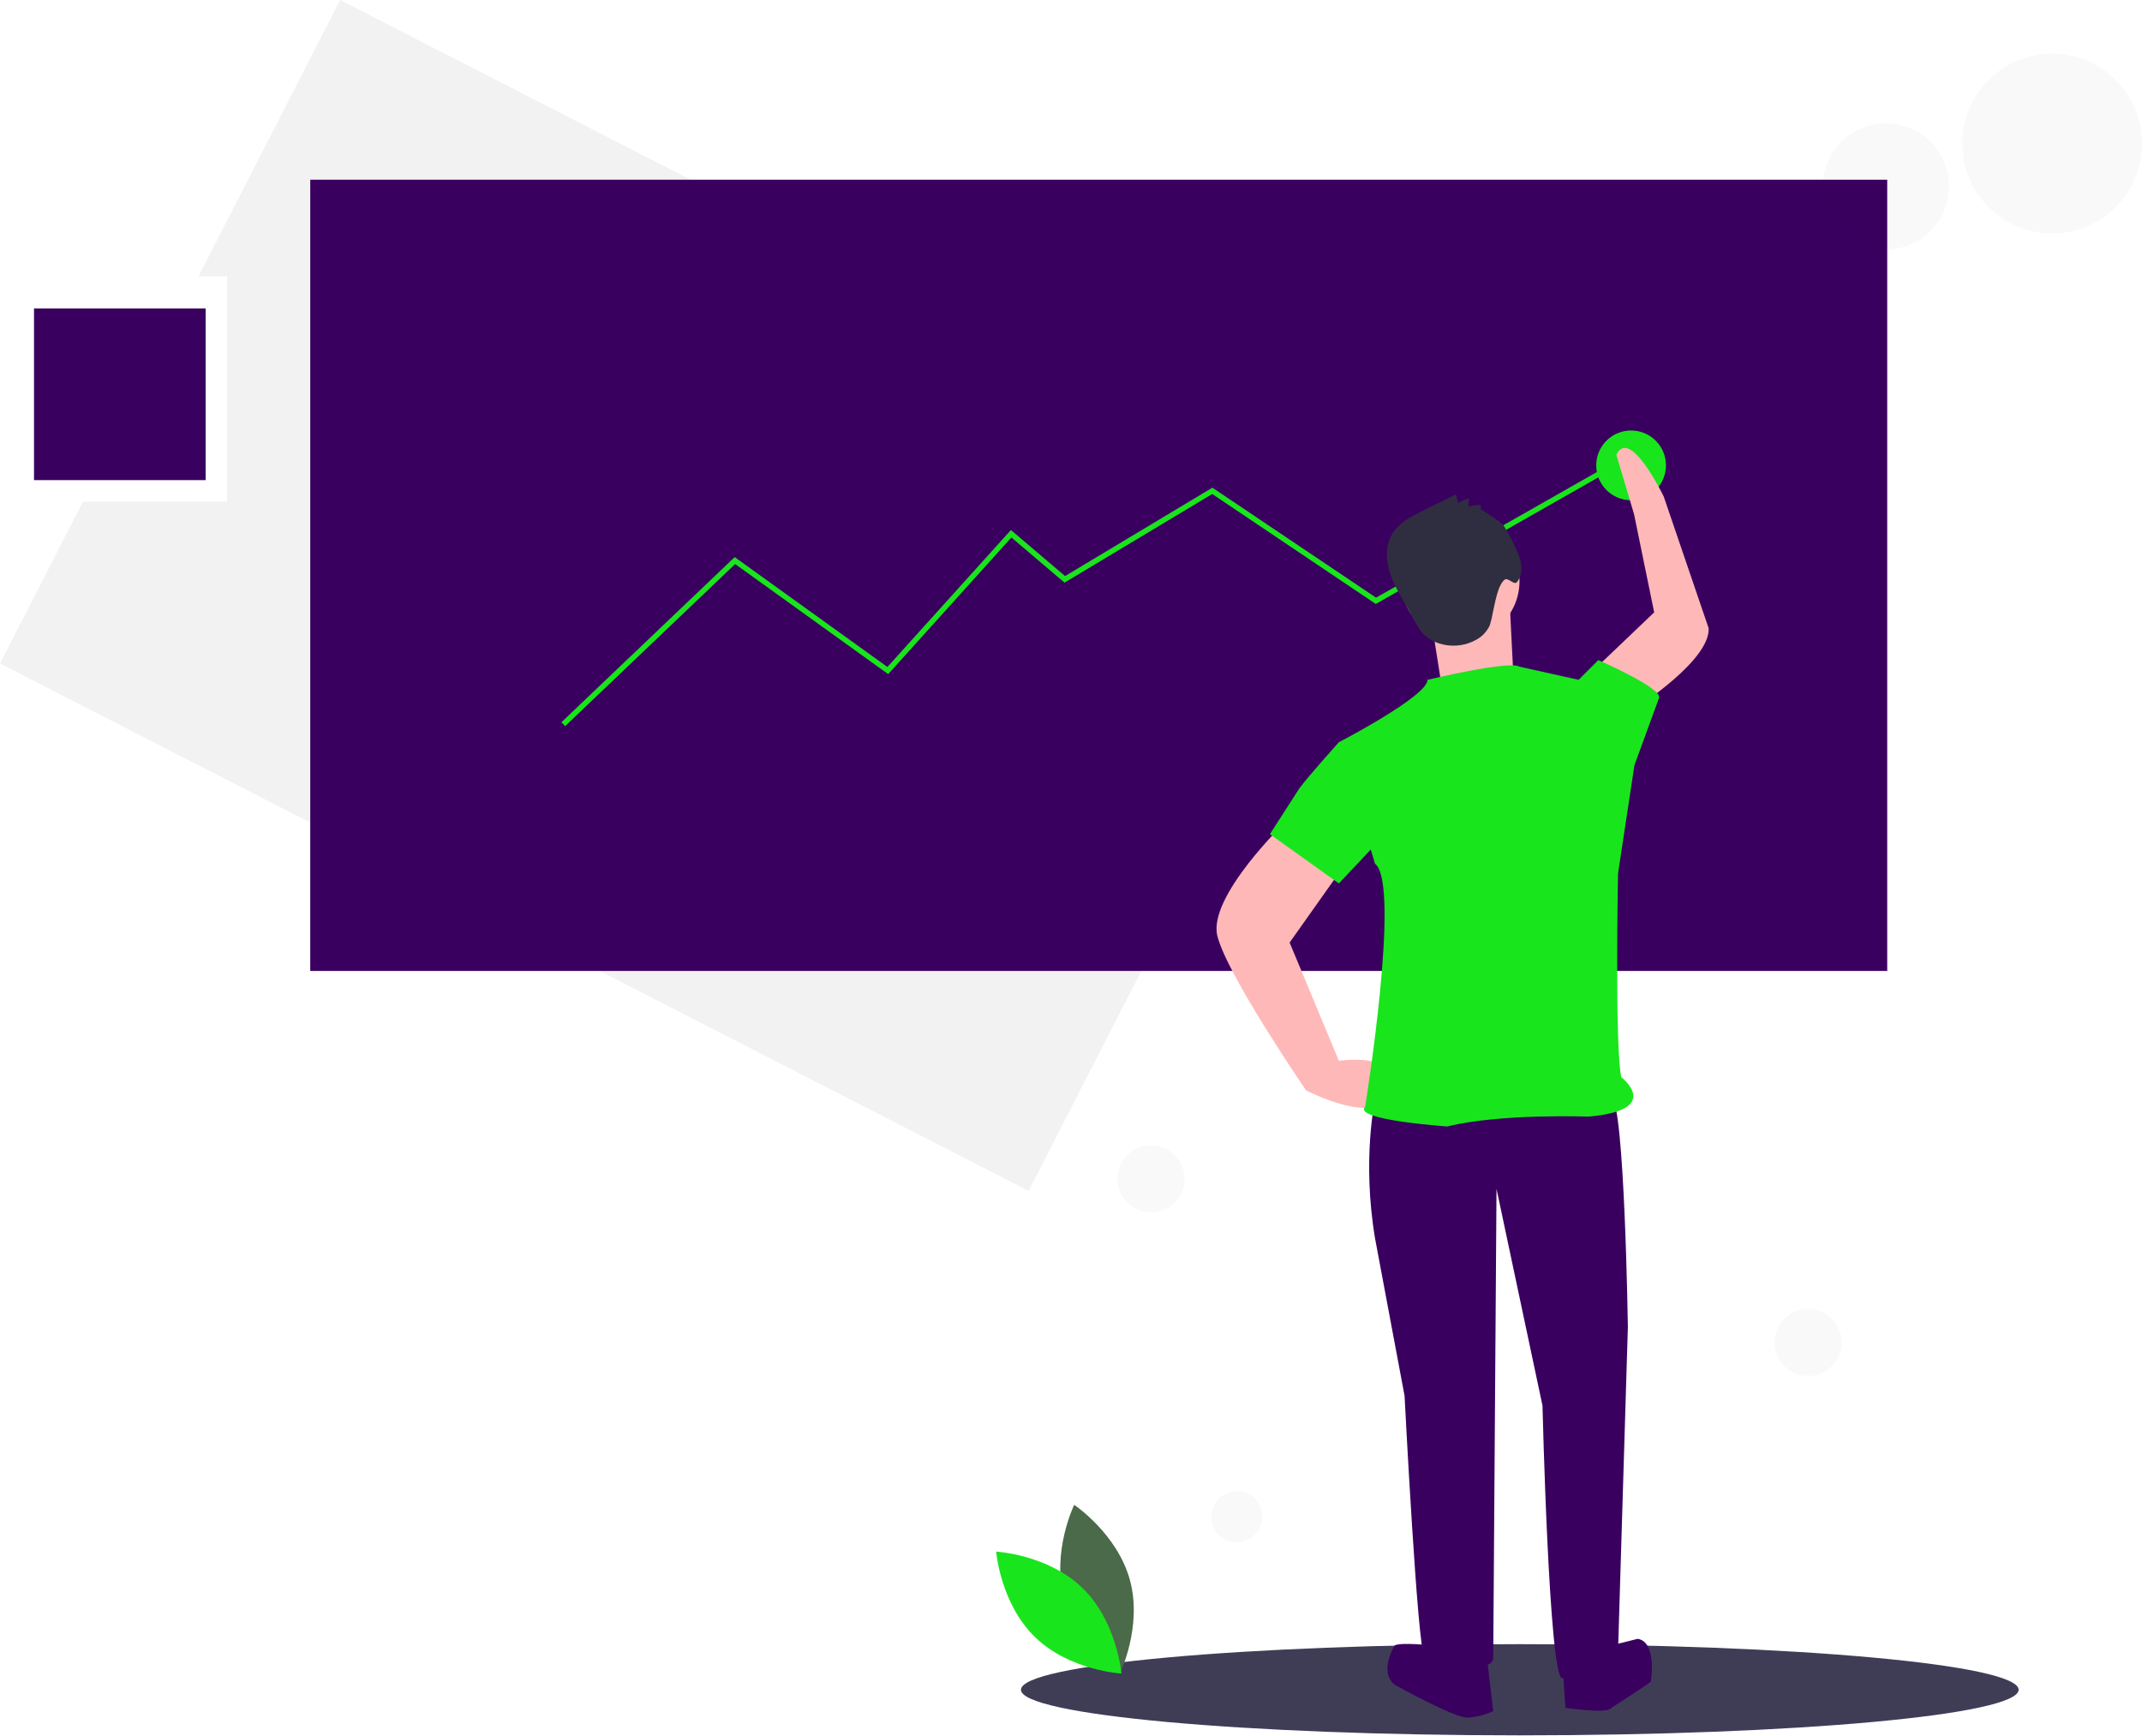
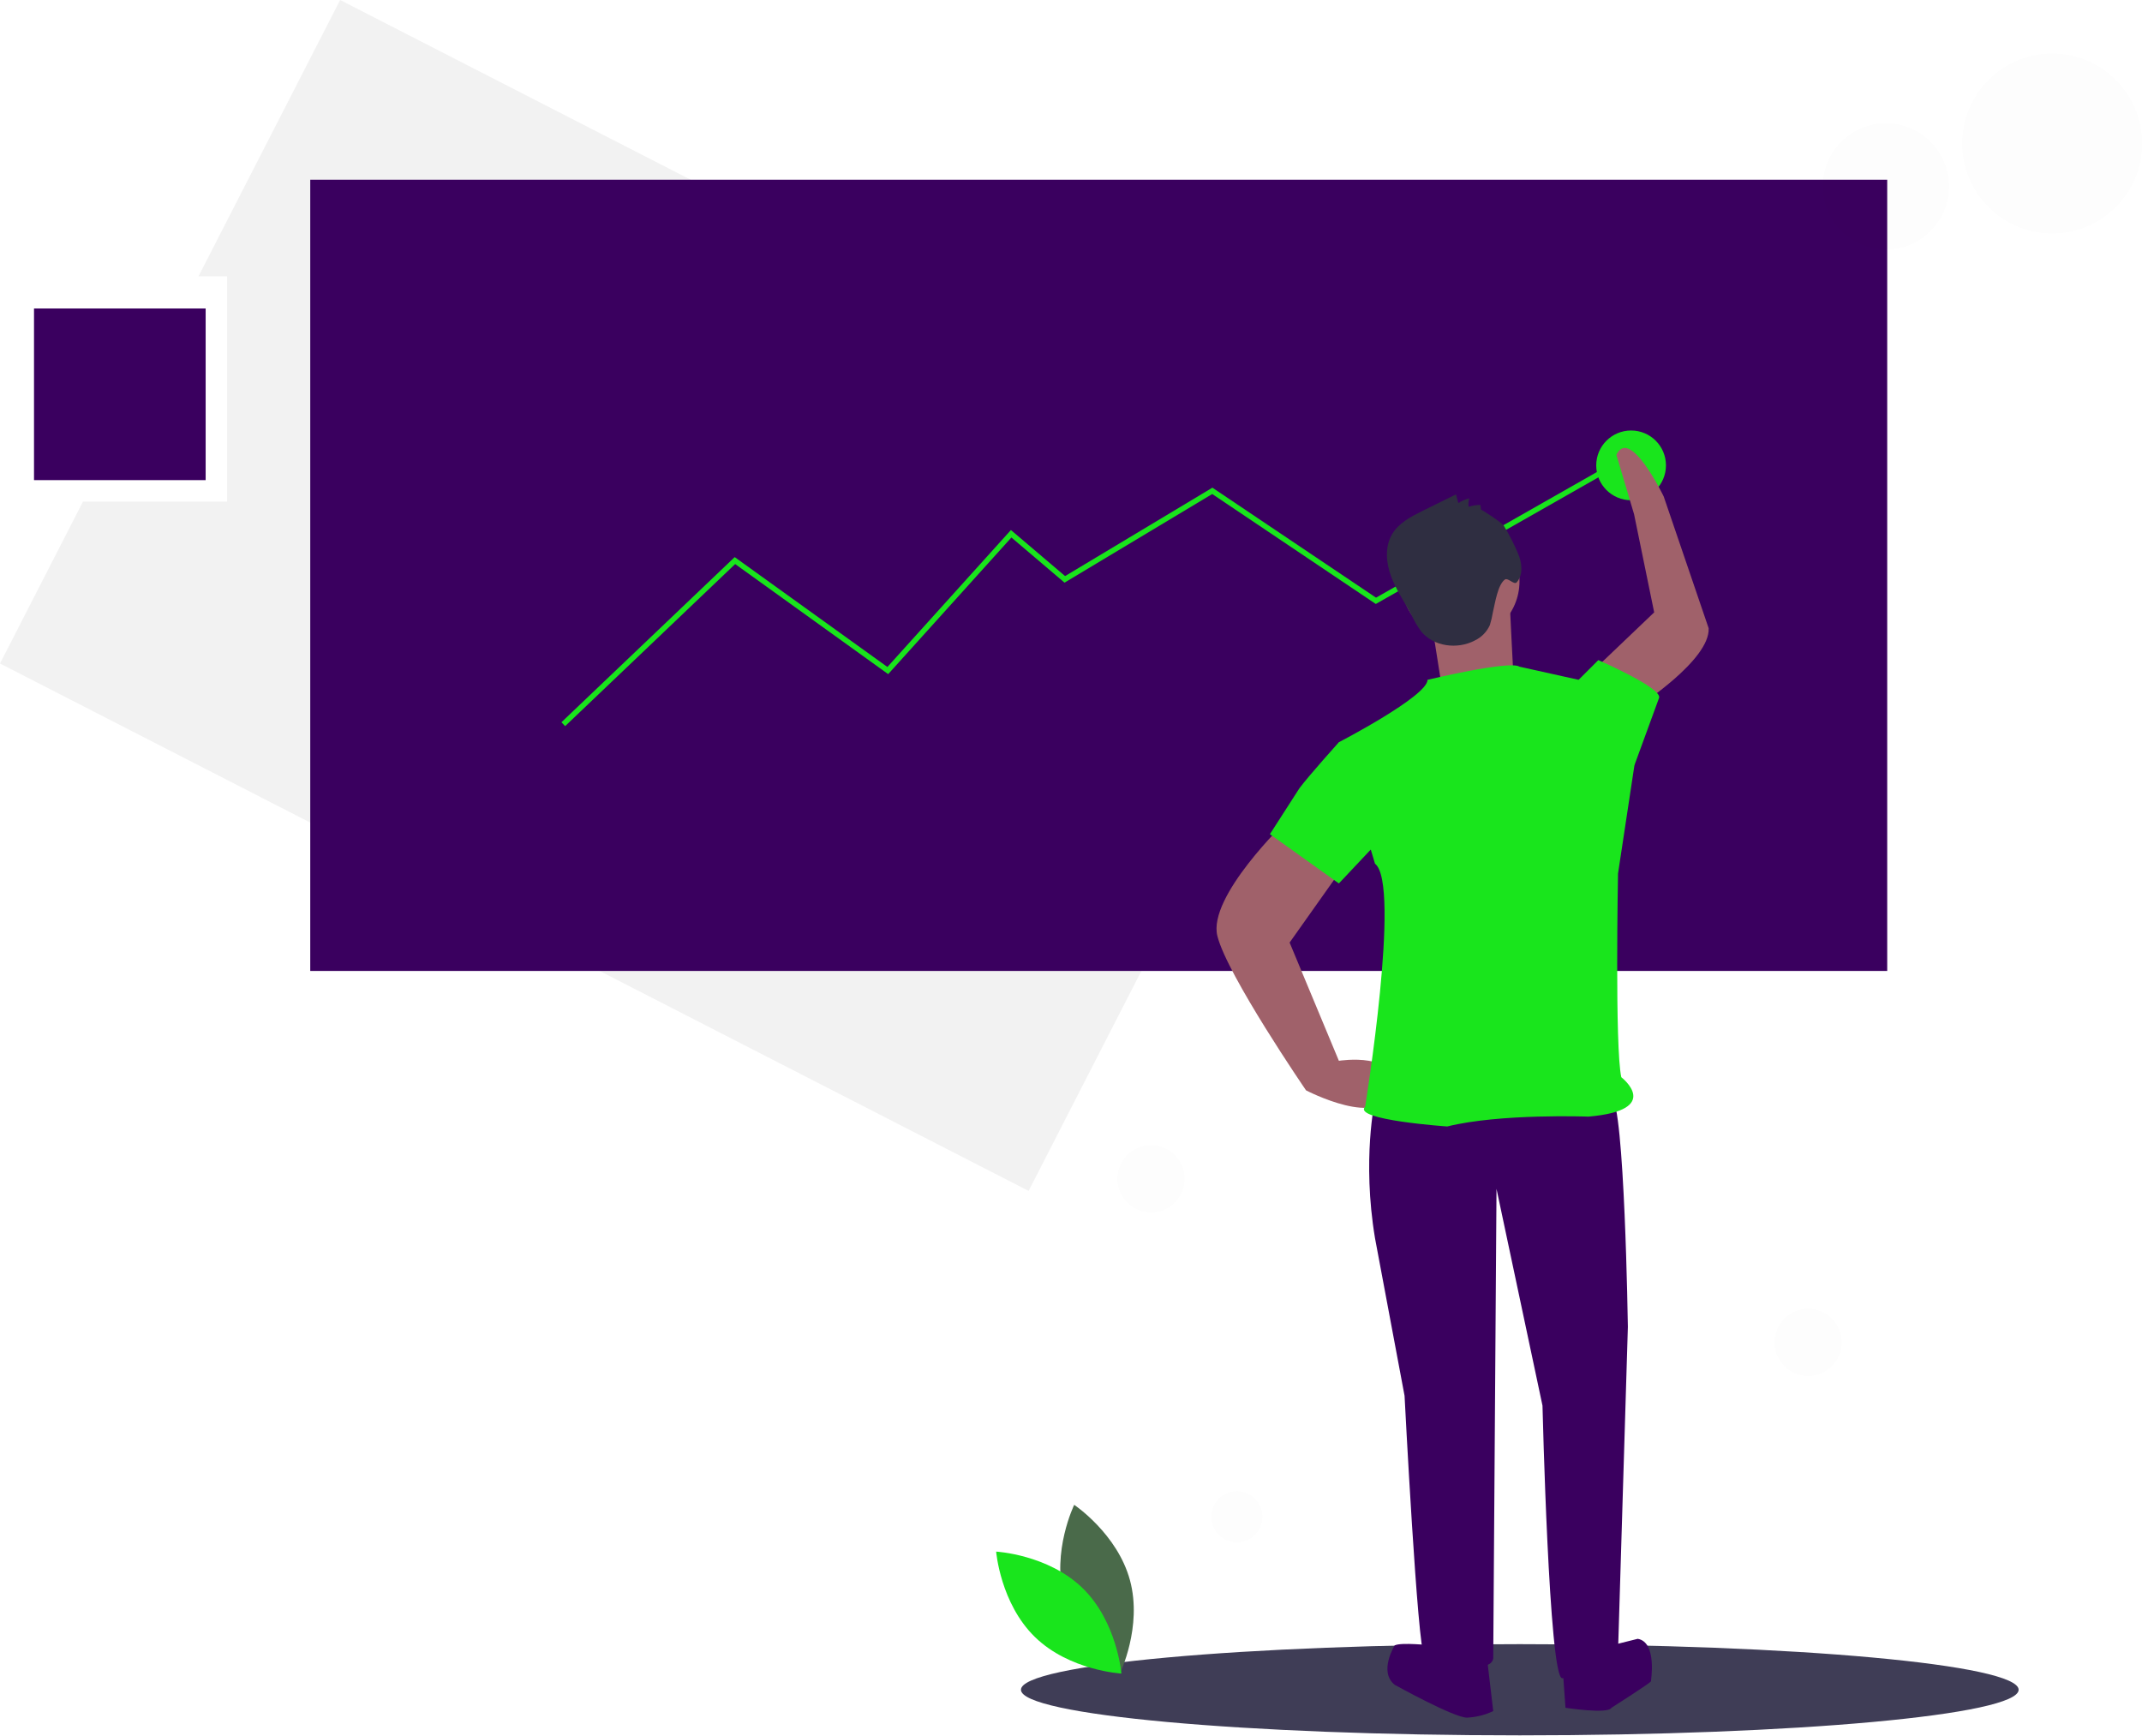
<svg xmlns="http://www.w3.org/2000/svg" style="isolation:isolate" viewBox="0 0 798.681 647.009" width="798.681pt" height="647.009pt">
  <defs>
-     <clipPath id="_clipPath_YKbRrwO3W6SSgQaehCAn9hiXqivhpT2J">
+     <clipPath id="_clipPath_ntU6jcC2oKQeCkzTDxi7WQTjKFF1XrsK">
      <rect width="798.681" height="647.009" />
    </clipPath>
  </defs>
-   <g clip-path="url(#_clipPath_YKbRrwO3W6SSgQaehCAn9hiXqivhpT2J)">
-     <clipPath id="_clipPath_sv7paMDBhHdYUi2eQDZLL19QwMU3xcDG">
+   <g clip-path="url(#_clipPath_ntU6jcC2oKQeCkzTDxi7WQTjKFF1XrsK)">
+     <clipPath id="_clipPath_BznOTRsGllxLHllmvtRqOvZ0cIE1kzAp">
      <rect x="0" y="0" width="798.681" height="647.009" transform="matrix(1,0,0,1,0,0)" fill="rgb(255,255,255)" />
    </clipPath>
-     <g clip-path="url(#_clipPath_sv7paMDBhHdYUi2eQDZLL19QwMU3xcDG)">
+     <g clip-path="url(#_clipPath_BznOTRsGllxLHllmvtRqOvZ0cIE1kzAp)">
      <g>
-         <clipPath id="_clipPath_oJBZ6rTVCLTTfBLpcBaLaJasgJmwTHCV">
+         <clipPath id="_clipPath_986LLI3pjnYphEtVUphnd25wYydq5x8p">
          <rect x="0" y="0" width="798.681" height="647.009" transform="matrix(1,0,0,1,0,0)" fill="rgb(255,255,255)" />
        </clipPath>
-         <g clip-path="url(#_clipPath_oJBZ6rTVCLTTfBLpcBaLaJasgJmwTHCV)">
+         <g clip-path="url(#_clipPath_986LLI3pjnYphEtVUphnd25wYydq5x8p)">
          <g>
            <g>
-               <clipPath id="_clipPath_XOXkj0caDKtFlAHdjrZjBChCi6kV7Izx">
+               <clipPath id="_clipPath_F0Chok0XwzL5iqxOK6PgLbPtIQSPeeP3">
                <rect x="0" y="0" width="798.681" height="647.009" transform="matrix(1,0,0,1,0,0)" fill="rgb(255,255,255)" />
              </clipPath>
-               <g clip-path="url(#_clipPath_XOXkj0caDKtFlAHdjrZjBChCi6kV7Izx)">
+               <g clip-path="url(#_clipPath_F0Chok0XwzL5iqxOK6PgLbPtIQSPeeP3)">
                <g>
                  <g>
                    <g>
-                       <g>
+                       <clipPath id="_clipPath_9NZp63g9k3mjQyjENTHTDMG3TMCwH0vE">
+                         <rect x="0" y="0" width="798.681" height="647.009" transform="matrix(1,0,0,1,0,0)" fill="rgb(255,255,255)" />
+                       </clipPath>
+                       <g clip-path="url(#_clipPath_9NZp63g9k3mjQyjENTHTDMG3TMCwH0vE)">
                        <g>
-                           <path d=" M 126.832 0 L 74.02 103.009 L 84.681 103.009 L 84.681 187.009 L 30.953 187.009 L 0 247.381 L 383.53 444.017 L 510.363 196.636 L 126.832 0 L 126.832 0 L 126.832 0 L 126.832 0 Z " fill="rgb(242,242,242)" />
-                           <rect x="115.681" y="67.009" width="588" height="295" transform="matrix(1,0,0,1,0,0)" fill="rgb(58,0,95)" />
-                           <g style="opacity:0.3;">
-                             <g style="opacity:0.3;">
-                               <g style="opacity:0.3;">
-                                 <g opacity="0.3">
-                                   <rect x="198.181" y="173.009" width="434" height="1" transform="matrix(1,0,0,1,0,0)" fill="rgb(58,7,132)" />
+                           <g>
+                             <g>
+                               <g>
+                                 <g>
+                                   <g>
+                                     <path d=" M 126.832 0 L 74.02 103.009 L 84.681 103.009 L 84.681 187.009 L 30.953 187.009 L 0 247.381 L 383.53 444.017 L 510.363 196.636 L 126.832 0 L 126.832 0 L 126.832 0 L 126.832 0 L 126.832 0 Z " fill="rgb(242,242,242)" />
+                                     <rect x="115.681" y="67.009" width="588" height="295" transform="matrix(1,0,0,1,0,0)" fill="rgb(58,0,95)" />
+                                     <g style="opacity:0.3;">
+                                       <g style="opacity:0.3;">
+                                         <g style="opacity:0.3;">
+                                           <g style="opacity:0.3;">
+                                             <g opacity="0.3">
+                                               <rect x="198.181" y="173.009" width="434" height="1" transform="matrix(1,0,0,1,0,0)" fill="rgb(58,7,132)" />
+                                             </g>
+                                           </g>
+                                         </g>
+                                       </g>
+                                     </g>
+                                     <g style="opacity:0.3;">
+                                       <g style="opacity:0.3;">
+                                         <g style="opacity:0.3;">
+                                           <g style="opacity:0.3;">
+                                             <g opacity="0.3">
+                                               <rect x="198.681" y="198.009" width="434" height="1" transform="matrix(1,0,0,1,0,0)" fill="rgb(58,7,132)" />
+                                             </g>
+                                           </g>
+                                         </g>
+                                       </g>
+                                     </g>
+                                     <g style="opacity:0.3;">
+                                       <g style="opacity:0.3;">
+                                         <g style="opacity:0.3;">
+                                           <g style="opacity:0.3;">
+                                             <g opacity="0.3">
+                                               <rect x="198.681" y="248.009" width="434" height="1" transform="matrix(1,0,0,1,0,0)" fill="rgb(58,7,132)" />
+                                             </g>
+                                           </g>
+                                         </g>
+                                       </g>
+                                     </g>
+                                     <g style="opacity:0.3;">
+                                       <g style="opacity:0.3;">
+                                         <g style="opacity:0.3;">
+                                           <g style="opacity:0.3;">
+                                             <g opacity="0.3">
+                                               <rect x="198.681" y="270.009" width="434" height="1" transform="matrix(1,0,0,1,0,0)" fill="rgb(58,7,132)" />
+                                             </g>
+                                           </g>
+                                         </g>
+                                       </g>
+                                     </g>
+                                     <g style="opacity:0.3;">
+                                       <g style="opacity:0.3;">
+                                         <g style="opacity:0.3;">
+                                           <g style="opacity:0.3;">
+                                             <g opacity="0.3">
+                                               <rect x="198.681" y="223.009" width="434" height="1" transform="matrix(1,0,0,1,0,0)" fill="rgb(58,7,132)" />
+                                             </g>
+                                           </g>
+                                         </g>
+                                       </g>
+                                     </g>
+                                     <ellipse vector-effect="non-scaling-stroke" cx="566.681" cy="630.009" rx="186" ry="17" fill="rgb(63,61,86)" />
+                                     <path d=" M 210.722 270.733 L 209.342 269.285 L 273.943 207.712 L 330.889 248.674 L 376.94 197.618 L 397.133 214.782 L 452.062 181.824 L 513.076 222.833 L 608.837 168.364 L 609.825 170.102 L 512.988 225.184 L 452.002 184.193 L 396.931 217.235 L 377.124 200.399 L 331.175 251.343 L 274.121 210.305 L 210.722 270.733 L 210.722 270.733 L 210.722 270.733 L 210.722 270.733 L 210.722 270.733 Z " fill="rgb(25,229,28)" />
+                                     <path d=" M 396.757 595.847 C 401.457 613.22 417.555 623.981 417.555 623.981 C 417.555 623.981 426.033 606.572 421.333 589.198 C 416.633 571.824 400.535 561.064 400.535 561.064 C 400.535 561.064 392.057 578.473 396.757 595.847 Z " fill="rgb(74,106,74)" />
+                                     <path d=" M 403.663 592.113 C 416.56 604.667 418.135 623.966 418.135 623.966 C 418.135 623.966 398.8 622.911 385.904 610.356 C 373.007 597.802 371.432 578.503 371.432 578.503 C 371.432 578.503 390.766 579.558 403.663 592.113 Z " fill="rgb(25,229,28)" />
+                                     <g style="opacity:0.4;">
+                                       <g style="opacity:0.4;">
+                                         <g style="opacity:0.4;">
+                                           <g style="opacity:0.4;">
+                                             <g opacity="0.4">
+                                               <circle vector-effect="non-scaling-stroke" cx="765.181" cy="53.509" r="33.5" fill="rgb(0,0,0)" />
+                                             </g>
+                                           </g>
+                                         </g>
+                                       </g>
+                                     </g>
+                                     <g style="opacity:0.4;">
+                                       <g style="opacity:0.4;">
+                                         <g style="opacity:0.4;">
+                                           <g style="opacity:0.4;">
+                                             <g opacity="0.4">
+                                               <circle vector-effect="non-scaling-stroke" cx="703.181" cy="69.509" r="23.5" fill="rgb(0,0,0)" />
+                                             </g>
+                                           </g>
+                                         </g>
+                                       </g>
+                                     </g>
+                                     <g style="opacity:0.4;">
+                                       <g style="opacity:0.4;">
+                                         <g style="opacity:0.4;">
+                                           <g style="opacity:0.4;">
+                                             <g opacity="0.4">
+                                               <circle vector-effect="non-scaling-stroke" cx="674.181" cy="500.509" r="12.5" fill="rgb(0,0,0)" />
+                                             </g>
+                                           </g>
+                                         </g>
+                                       </g>
+                                     </g>
+                                     <g style="opacity:0.4;">
+                                       <g style="opacity:0.4;">
+                                         <g style="opacity:0.4;">
+                                           <g style="opacity:0.4;">
+                                             <g opacity="0.4">
+                                               <circle vector-effect="non-scaling-stroke" cx="461.181" cy="565.509" r="9.5" fill="rgb(0,0,0)" />
+                                             </g>
+                                           </g>
+                                         </g>
+                                       </g>
+                                     </g>
+                                     <g style="opacity:0.4;">
+                                       <g style="opacity:0.4;">
+                                         <g style="opacity:0.4;">
+                                           <g style="opacity:0.4;">
+                                             <g opacity="0.4">
+                                               <circle vector-effect="non-scaling-stroke" cx="429.181" cy="439.509" r="12.5" fill="rgb(0,0,0)" />
+                                             </g>
+                                           </g>
+                                         </g>
+                                       </g>
+                                     </g>
+                                     <circle vector-effect="non-scaling-stroke" cx="608.181" cy="173.509" r="13" fill="rgb(25,229,28)" />
+                                     <path d=" M 523.714 408.974 L 512.693 410.199 C 512.693 410.199 507.795 432.24 512.693 461.628 C 512.693 461.628 523.714 520.404 523.714 520.404 C 523.714 520.404 528.612 615.915 531.061 617.139 C 531.061 617.139 555.551 625.711 556.775 618.364 C 556.775 618.364 558 443.26 558 443.26 L 575.143 524.077 C 575.143 524.077 577.592 625.711 582.49 625.711 C 582.49 625.711 603.306 624.486 603.306 615.915 C 603.306 615.915 606.98 494.689 606.98 494.689 C 606.98 494.689 605.755 411.423 600.857 408.974 C 595.959 406.525 523.714 408.974 523.714 408.974 Z " fill="rgb(58,0,95)" />
+                                     <path d=" M 533.51 613.466 C 533.51 613.466 522.489 612.242 520.04 613.466 C 520.04 613.466 513.918 623.262 520.04 628.16 C 520.04 628.16 542.081 640.405 546.979 640.405 C 550.376 640.254 553.707 639.421 556.775 637.956 L 554.326 617.14 L 533.51 613.466 L 533.51 613.466 L 533.51 613.466 L 533.51 613.466 Z " fill="rgb(58,0,95)" />
+                                     <path d=" M 582.49 619.589 L 583.714 636.732 C 583.714 636.732 599.633 639.181 600.857 636.732 C 600.857 636.732 614.327 628.16 615.551 626.936 C 615.551 626.936 618 612.242 610.653 611.017 C 610.653 611.017 600.857 613.466 600.857 613.466 L 582.49 619.589 L 582.49 619.589 L 582.49 619.589 L 582.49 619.589 Z " fill="rgb(58,0,95)" />
+                                     <path d=" M 479.632 306.116 C 479.632 306.116 450.244 334.28 453.917 348.974 C 457.591 363.668 486.979 406.525 486.979 406.525 C 486.979 406.525 515.142 421.219 518.816 406.525 C 522.489 391.831 499.224 395.505 499.224 395.505 L 480.856 351.423 L 501.673 322.035 L 479.632 306.116 L 479.632 306.116 L 479.632 306.116 L 479.632 306.116 Z " fill="rgb(160,97,106)" />
+                                     <path d=" M 610.945 263.269 C 610.945 263.269 637.717 246.053 637.097 234.226 C 637.097 234.226 620.339 185.106 620.339 185.106 C 620.339 185.106 607.713 158.857 602.694 169.584 C 602.694 169.584 609.291 191.731 609.291 191.731 L 616.788 228.313 L 596.412 247.752 L 610.945 263.269 L 610.945 263.269 L 610.945 263.269 L 610.945 263.269 Z " fill="rgb(160,97,106)" />
+                                     <circle vector-effect="non-scaling-stroke" cx="544.53" cy="216.728" r="22.041" fill="rgb(160,97,106)" />
+                                     <path d=" M 533.51 230.197 L 537.183 253.463 L 564.122 248.565 C 564.122 248.565 562.898 225.299 562.898 222.85 C 562.898 220.401 533.51 230.197 533.51 230.197 Z " fill="rgb(160,97,106)" />
+                                     <path d=" M 532.285 253.463 C 532.285 253.463 562.898 246.116 566.571 248.565 C 566.571 248.565 588.612 253.463 588.612 253.463 L 609.429 285.3 L 603.306 325.708 C 603.306 325.708 602.082 390.607 604.531 401.627 C 604.531 401.627 620.449 413.872 592.286 416.321 C 592.286 416.321 559.224 415.097 539.632 419.995 C 539.632 419.995 504.122 417.546 509.02 412.648 C 509.02 412.648 522.489 329.382 512.693 322.035 C 512.693 322.035 499.224 276.728 499.224 276.728 C 499.224 276.728 532.285 259.585 532.285 253.463 Z " fill="rgb(25,229,28)" />
+                                     <path d=" M 584.939 257.136 L 588.612 253.463 L 595.959 246.116 C 595.959 246.116 619.837 256.524 618.613 260.197 C 618.613 260.197 609.429 285.3 609.429 285.3 L 598.408 288.973 L 584.939 257.136 L 584.939 257.136 L 584.939 257.136 L 584.939 257.136 Z " fill="rgb(25,229,28)" />
+                                     <path d=" M 513.918 279.177 L 499.224 276.728 C 499.224 276.728 488.203 288.973 484.53 293.871 C 484.53 293.871 473.509 311.014 473.509 311.014 L 499.224 329.382 L 518.816 308.565 L 513.918 279.177 L 513.918 279.177 L 513.918 279.177 L 513.918 279.177 Z " fill="rgb(25,229,28)" />
+                                     <path d=" M 552.222 190.025 L 551.996 188.259 C 550.498 188.251 549.009 188.485 547.585 188.952 C 547.44 187.888 547.533 186.804 547.858 185.779 C 546.411 186.151 545.033 186.75 543.775 187.554 L 542.884 184.332 L 530.643 190.365 C 526.249 192.531 521.616 194.91 519.104 199.116 C 516.304 203.805 516.791 209.831 518.706 214.945 C 520.62 220.06 523.801 224.587 526.351 229.416 C 527.319 231.493 528.482 233.473 529.825 235.33 C 534.446 241.09 543.44 242.253 549.954 238.777 C 552.433 237.583 554.409 235.549 555.532 233.037 C 556.007 231.479 556.379 229.891 556.646 228.284 C 557.452 224.992 558.388 218.198 561.061 216.115 C 562.238 215.199 564.57 218.237 565.545 217.108 C 568.05 214.209 567.524 209.737 565.968 206.235 C 564.475 202.718 562.729 199.313 560.745 196.047 C 559.905 194.734 552.195 189.813 552.222 190.025 Z " fill="rgb(47,46,65)" />
+                                     <rect x="12.681" y="115.009" width="64" height="64" transform="matrix(1,0,0,1,0,0)" fill="rgb(58,0,95)" />
+                                   </g>
                                </g>
                              </g>
                            </g>
                          </g>
-                           <g style="opacity:0.3;">
-                             <g style="opacity:0.3;">
-                               <g style="opacity:0.3;">
-                                 <g opacity="0.3">
-                                   <rect x="198.681" y="198.009" width="434" height="1" transform="matrix(1,0,0,1,0,0)" fill="rgb(58,7,132)" />
-                                 </g>
-                               </g>
-                             </g>
-                           </g>
-                           <g style="opacity:0.3;">
-                             <g style="opacity:0.3;">
-                               <g style="opacity:0.3;">
-                                 <g opacity="0.3">
-                                   <rect x="198.681" y="248.009" width="434" height="1" transform="matrix(1,0,0,1,0,0)" fill="rgb(58,7,132)" />
-                                 </g>
-                               </g>
-                             </g>
-                           </g>
-                           <g style="opacity:0.3;">
-                             <g style="opacity:0.3;">
-                               <g style="opacity:0.3;">
-                                 <g opacity="0.3">
-                                   <rect x="198.681" y="270.009" width="434" height="1" transform="matrix(1,0,0,1,0,0)" fill="rgb(58,7,132)" />
-                                 </g>
-                               </g>
-                             </g>
-                           </g>
-                           <g style="opacity:0.3;">
-                             <g style="opacity:0.3;">
-                               <g style="opacity:0.3;">
-                                 <g opacity="0.3">
-                                   <rect x="198.681" y="223.009" width="434" height="1" transform="matrix(1,0,0,1,0,0)" fill="rgb(58,7,132)" />
-                                 </g>
-                               </g>
-                             </g>
-                           </g>
-                           <ellipse vector-effect="non-scaling-stroke" cx="566.681" cy="630.009" rx="186" ry="17" fill="rgb(63,61,86)" />
-                           <path d=" M 210.722 270.733 L 209.342 269.285 L 273.943 207.712 L 330.889 248.674 L 376.94 197.618 L 397.133 214.782 L 452.062 181.824 L 513.076 222.833 L 608.837 168.364 L 609.825 170.102 L 512.988 225.184 L 452.002 184.193 L 396.931 217.235 L 377.124 200.399 L 331.175 251.343 L 274.121 210.305 L 210.722 270.733 L 210.722 270.733 L 210.722 270.733 L 210.722 270.733 Z " fill="rgb(25,229,28)" />
-                           <path d=" M 396.757 595.847 C 401.457 613.22 417.555 623.981 417.555 623.981 C 417.555 623.981 426.033 606.572 421.333 589.198 C 416.633 571.824 400.535 561.064 400.535 561.064 C 400.535 561.064 392.057 578.473 396.757 595.847 Z " fill="rgb(74,106,74)" />
-                           <path d=" M 403.663 592.113 C 416.56 604.667 418.135 623.966 418.135 623.966 C 418.135 623.966 398.8 622.911 385.904 610.356 C 373.007 597.802 371.432 578.503 371.432 578.503 C 371.432 578.503 390.766 579.558 403.663 592.113 Z " fill="rgb(25,229,28)" />
-                           <g style="opacity:0.4;">
-                             <g style="opacity:0.4;">
-                               <g style="opacity:0.4;">
-                                 <g opacity="0.4">
-                                   <circle vector-effect="non-scaling-stroke" cx="765.181" cy="53.509" r="33.5" fill="rgb(0,0,0)" />
-                                 </g>
-                               </g>
-                             </g>
-                           </g>
-                           <g style="opacity:0.4;">
-                             <g style="opacity:0.4;">
-                               <g style="opacity:0.4;">
-                                 <g opacity="0.4">
-                                   <circle vector-effect="non-scaling-stroke" cx="703.181" cy="69.509" r="23.5" fill="rgb(0,0,0)" />
-                                 </g>
-                               </g>
-                             </g>
-                           </g>
-                           <g style="opacity:0.4;">
-                             <g style="opacity:0.4;">
-                               <g style="opacity:0.4;">
-                                 <g opacity="0.4">
-                                   <circle vector-effect="non-scaling-stroke" cx="674.181" cy="500.509" r="12.5" fill="rgb(0,0,0)" />
-                                 </g>
-                               </g>
-                             </g>
-                           </g>
-                           <g style="opacity:0.4;">
-                             <g style="opacity:0.4;">
-                               <g style="opacity:0.4;">
-                                 <g opacity="0.4">
-                                   <circle vector-effect="non-scaling-stroke" cx="461.181" cy="565.509" r="9.5" fill="rgb(0,0,0)" />
-                                 </g>
-                               </g>
-                             </g>
-                           </g>
-                           <g style="opacity:0.4;">
-                             <g style="opacity:0.4;">
-                               <g style="opacity:0.4;">
-                                 <g opacity="0.4">
-                                   <circle vector-effect="non-scaling-stroke" cx="429.181" cy="439.509" r="12.5" fill="rgb(0,0,0)" />
-                                 </g>
-                               </g>
-                             </g>
-                           </g>
-                           <circle vector-effect="non-scaling-stroke" cx="608.181" cy="173.509" r="13" fill="rgb(25,229,28)" />
-                           <path d=" M 523.714 408.974 L 512.693 410.199 C 512.693 410.199 507.795 432.24 512.693 461.628 C 512.693 461.628 523.714 520.404 523.714 520.404 C 523.714 520.404 528.612 615.915 531.061 617.139 C 531.061 617.139 555.551 625.711 556.775 618.364 C 556.775 618.364 558 443.26 558 443.26 L 575.143 524.077 C 575.143 524.077 577.592 625.711 582.49 625.711 C 582.49 625.711 603.306 624.486 603.306 615.915 C 603.306 615.915 606.98 494.689 606.98 494.689 C 606.98 494.689 605.755 411.423 600.857 408.974 C 595.959 406.525 523.714 408.974 523.714 408.974 Z " fill="rgb(58,0,95)" />
-                           <path d=" M 533.51 613.466 C 533.51 613.466 522.489 612.242 520.04 613.466 C 520.04 613.466 513.918 623.262 520.04 628.16 C 520.04 628.16 542.081 640.405 546.979 640.405 C 550.376 640.254 553.707 639.421 556.775 637.956 L 554.326 617.14 L 533.51 613.466 L 533.51 613.466 L 533.51 613.466 Z " fill="rgb(58,0,95)" />
-                           <path d=" M 582.49 619.589 L 583.714 636.732 C 583.714 636.732 599.633 639.181 600.857 636.732 C 600.857 636.732 614.327 628.16 615.551 626.936 C 615.551 626.936 618 612.242 610.653 611.017 C 610.653 611.017 600.857 613.466 600.857 613.466 L 582.49 619.589 L 582.49 619.589 L 582.49 619.589 Z " fill="rgb(58,0,95)" />
-                           <path d=" M 479.632 306.116 C 479.632 306.116 450.244 334.28 453.917 348.974 C 457.591 363.668 486.979 406.525 486.979 406.525 C 486.979 406.525 515.142 421.219 518.816 406.525 C 522.489 391.831 499.224 395.505 499.224 395.505 L 480.856 351.423 L 501.673 322.035 L 479.632 306.116 L 479.632 306.116 L 479.632 306.116 Z " fill="rgb(255,184,184)" />
-                           <path d=" M 610.945 263.269 C 610.945 263.269 637.717 246.053 637.097 234.226 C 637.097 234.226 620.339 185.106 620.339 185.106 C 620.339 185.106 607.713 158.857 602.694 169.584 C 602.694 169.584 609.291 191.731 609.291 191.731 L 616.788 228.313 L 596.412 247.752 L 610.945 263.269 L 610.945 263.269 L 610.945 263.269 Z " fill="rgb(255,184,184)" />
-                           <circle vector-effect="non-scaling-stroke" cx="544.53" cy="216.728" r="22.041" fill="rgb(255,184,184)" />
-                           <path d=" M 533.51 230.197 L 537.183 253.463 L 564.122 248.565 C 564.122 248.565 562.898 225.299 562.898 222.85 C 562.898 220.401 533.51 230.197 533.51 230.197 Z " fill="rgb(255,184,184)" />
-                           <path d=" M 532.285 253.463 C 532.285 253.463 562.898 246.116 566.571 248.565 C 566.571 248.565 588.612 253.463 588.612 253.463 L 609.429 285.3 L 603.306 325.708 C 603.306 325.708 602.082 390.607 604.531 401.627 C 604.531 401.627 620.449 413.872 592.286 416.321 C 592.286 416.321 559.224 415.097 539.632 419.995 C 539.632 419.995 504.122 417.546 509.02 412.648 C 509.02 412.648 522.489 329.382 512.693 322.035 C 512.693 322.035 499.224 276.728 499.224 276.728 C 499.224 276.728 532.285 259.585 532.285 253.463 Z " fill="rgb(25,229,28)" />
-                           <path d=" M 584.939 257.136 L 588.612 253.463 L 595.959 246.116 C 595.959 246.116 619.837 256.524 618.613 260.197 C 618.613 260.197 609.429 285.3 609.429 285.3 L 598.408 288.973 L 584.939 257.136 L 584.939 257.136 L 584.939 257.136 Z " fill="rgb(25,229,28)" />
-                           <path d=" M 513.918 279.177 L 499.224 276.728 C 499.224 276.728 488.203 288.973 484.53 293.871 C 484.53 293.871 473.509 311.014 473.509 311.014 L 499.224 329.382 L 518.816 308.565 L 513.918 279.177 L 513.918 279.177 L 513.918 279.177 Z " fill="rgb(25,229,28)" />
-                           <path d=" M 552.222 190.025 L 551.996 188.259 C 550.498 188.251 549.009 188.485 547.585 188.952 C 547.44 187.888 547.533 186.804 547.858 185.779 C 546.411 186.151 545.033 186.75 543.775 187.554 L 542.884 184.332 L 530.643 190.365 C 526.249 192.531 521.616 194.91 519.104 199.116 C 516.304 203.805 516.791 209.831 518.706 214.945 C 520.62 220.06 523.801 224.587 526.351 229.416 C 527.319 231.493 528.482 233.473 529.825 235.33 C 534.446 241.09 543.44 242.253 549.954 238.777 C 552.433 237.583 554.409 235.549 555.532 233.037 C 556.007 231.479 556.379 229.891 556.646 228.284 C 557.452 224.992 558.388 218.198 561.061 216.115 C 562.238 215.199 564.57 218.237 565.545 217.108 C 568.05 214.209 567.524 209.737 565.968 206.235 C 564.475 202.718 562.729 199.313 560.745 196.047 C 559.905 194.734 552.195 189.813 552.222 190.025 Z " fill="rgb(47,46,65)" />
-                           <rect x="12.681" y="115.009" width="64" height="64" transform="matrix(1,0,0,1,0,0)" fill="rgb(58,0,95)" />
                        </g>
                      </g>
                    </g>
                  </g>
                </g>
              </g>
            </g>
          </g>
        </g>
      </g>
    </g>
  </g>
</svg>
